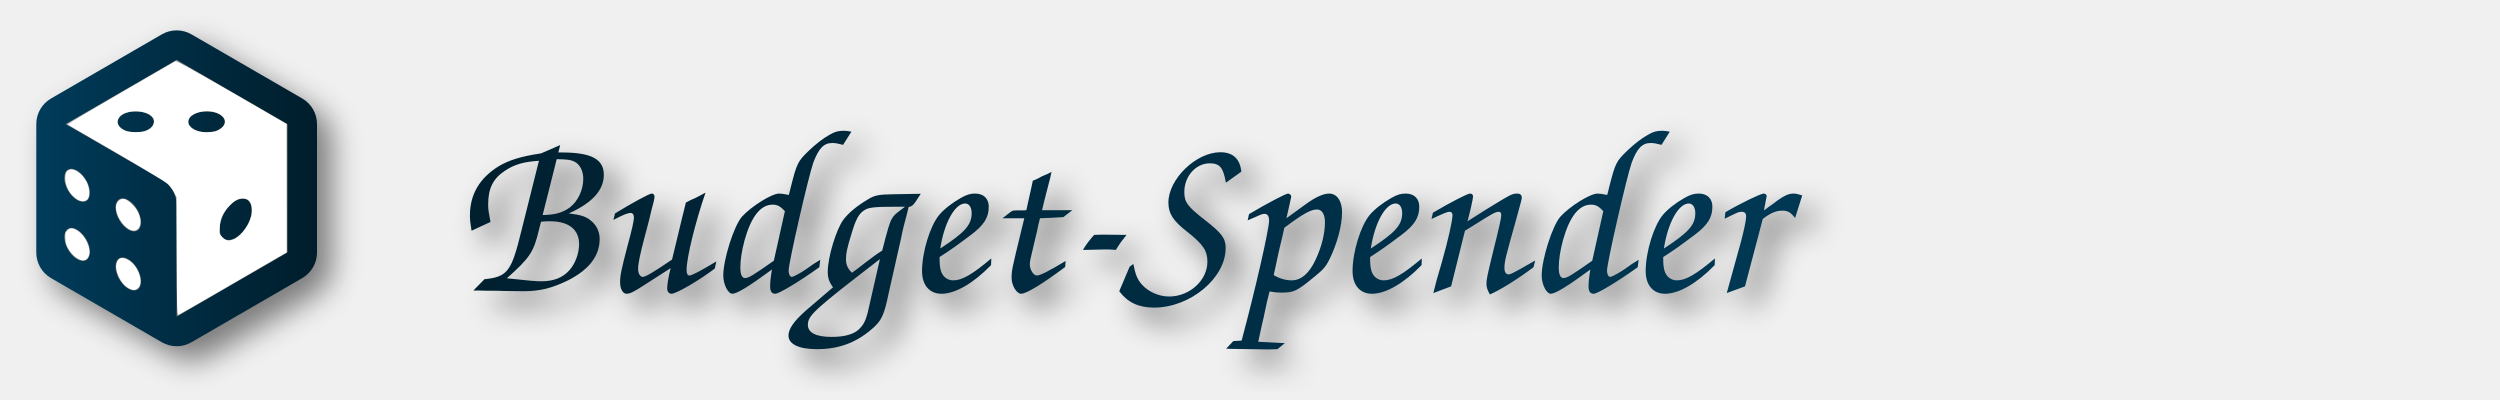
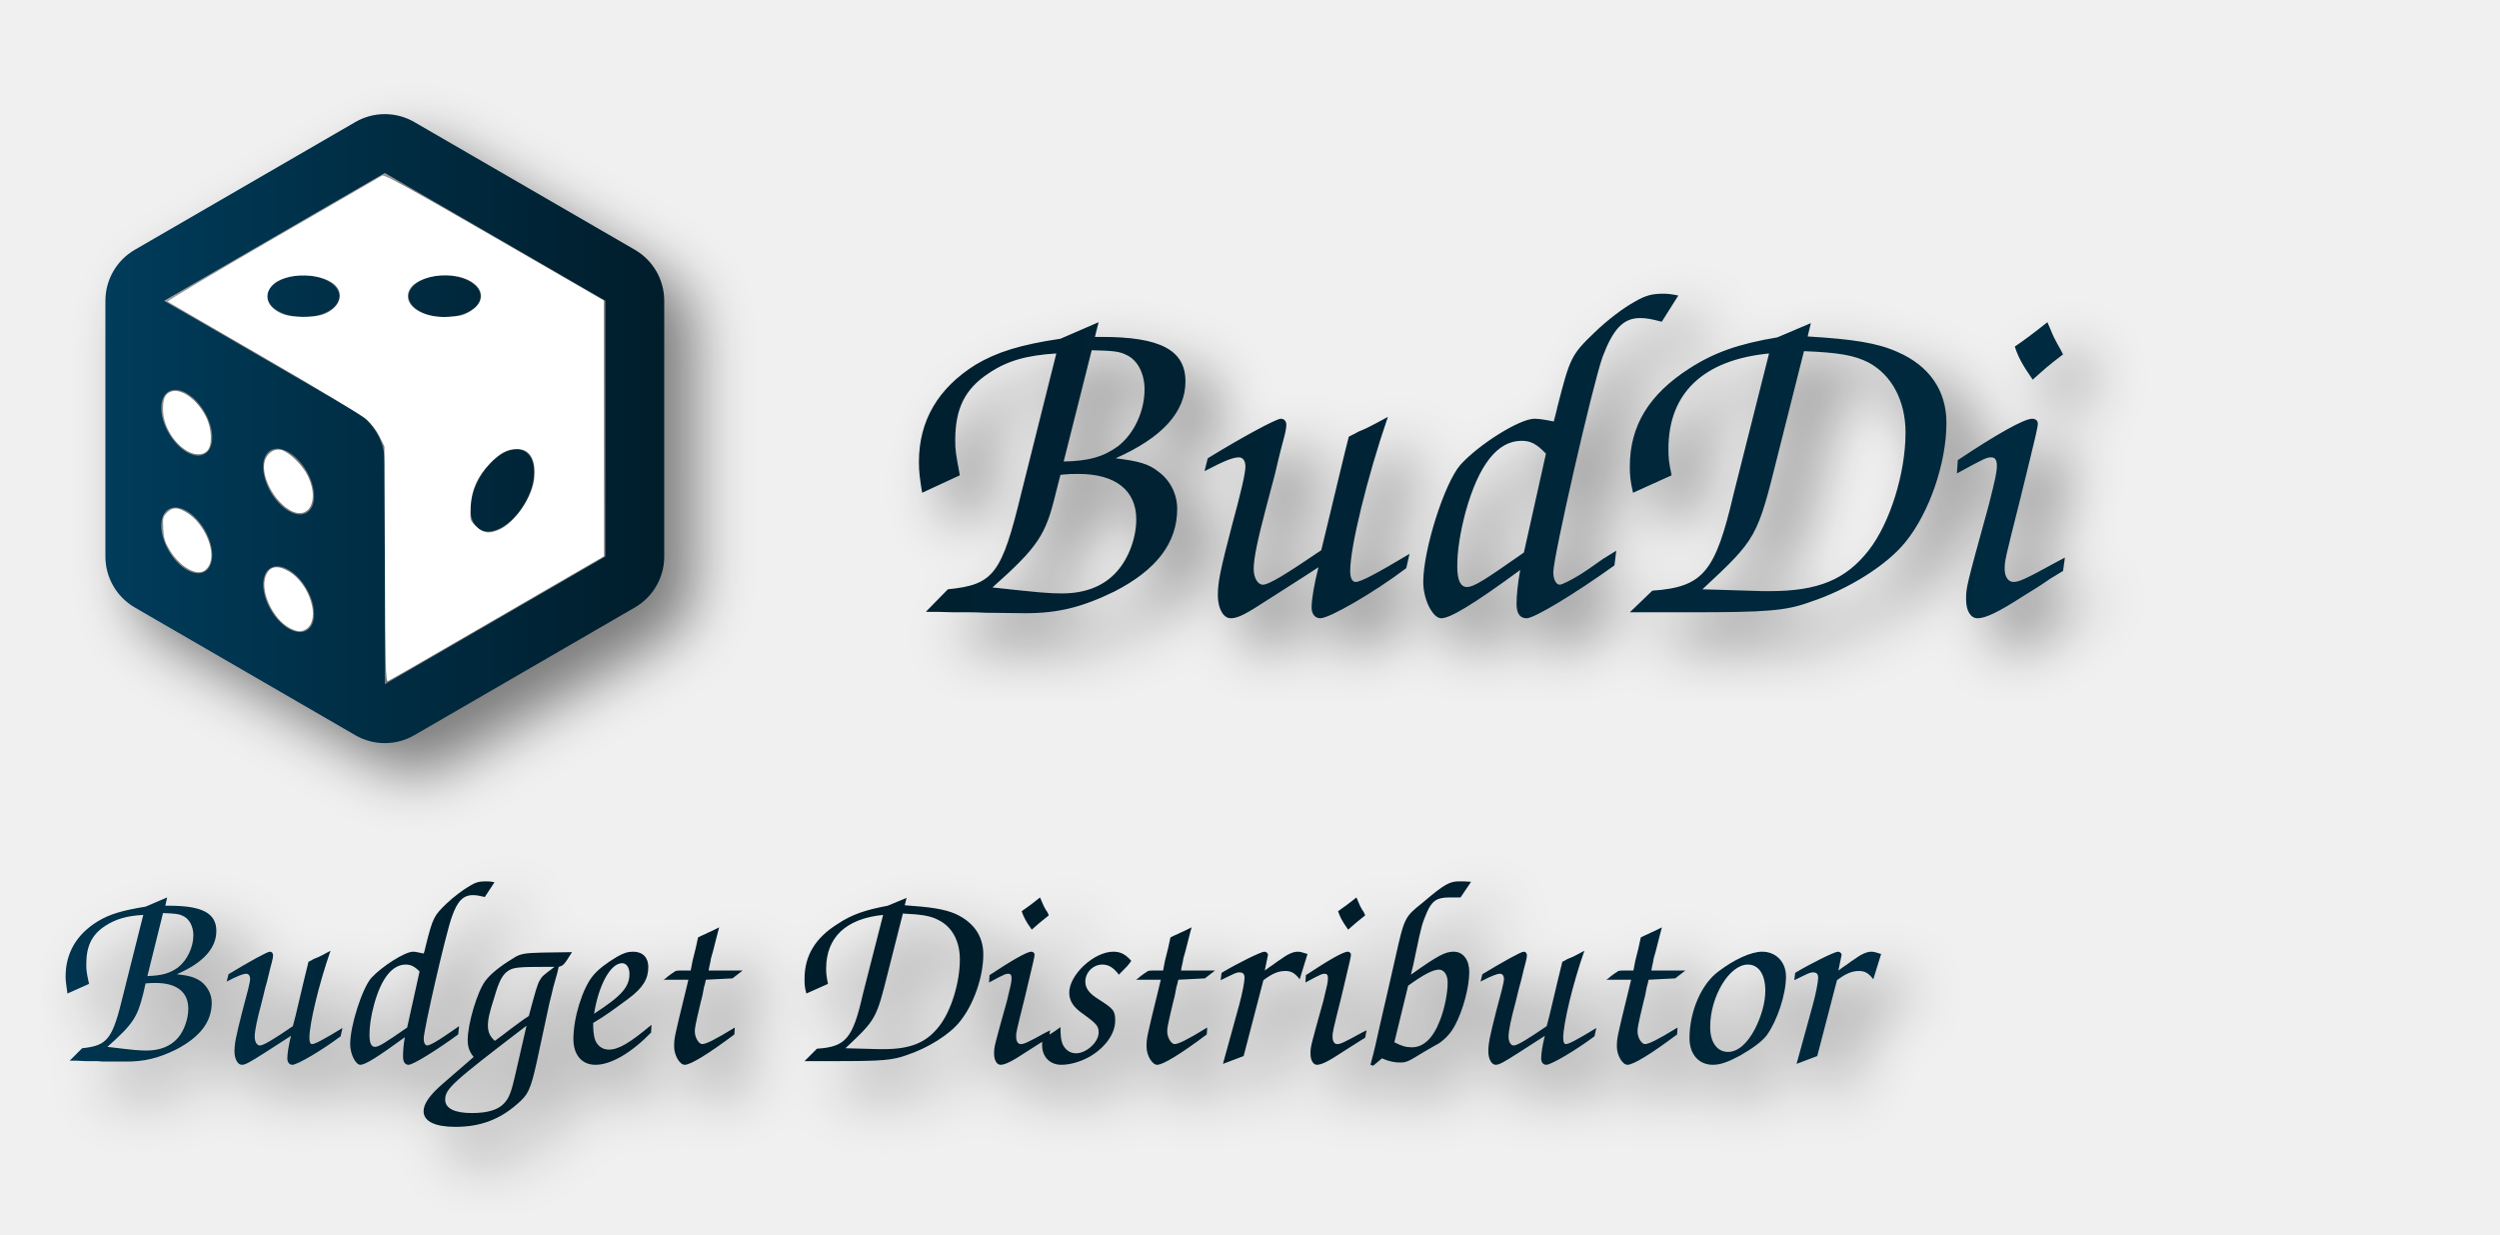
- <svg xmlns="http://www.w3.org/2000/svg" xmlns:xlink="http://www.w3.org/1999/xlink" viewBox="0 0 300 48" fill="currentColor" version="1.1" id="svg1" width="300" height="48">
+ <svg xmlns="http://www.w3.org/2000/svg" xmlns:xlink="http://www.w3.org/1999/xlink" viewBox="0 0 150.642 74.375" fill="currentColor" version="1.1" id="svg1" width="150.642" height="74.375">
  <defs id="defs1">
+     <linearGradient id="linearGradient17">
+       <stop style="stop-color:#003c5b;stop-opacity:1;" offset="0" id="stop18" />
+       <stop style="stop-color:#001d2b;stop-opacity:1;" offset="0.206" id="stop16" />
+       <stop style="stop-color:#001d2b;stop-opacity:1;" offset="0.536" id="stop19" />
+       <stop style="stop-color:#003c5b;stop-opacity:1;" offset="1" id="stop17" />
+     </linearGradient>
    <linearGradient id="linearGradient11">
      <stop style="stop-color:#001d2b;stop-opacity:1;" offset="0" id="stop11" />
      <stop style="stop-color:#003c5b;stop-opacity:1;" offset="1" id="stop12" />
    </linearGradient>
    <linearGradient id="linearGradient1">
      <stop style="stop-color:#003c5b;stop-opacity:1;" offset="0" id="stop1" />
      <stop style="stop-color:#001d2b;stop-opacity:1;" offset="1" id="stop2" />
    </linearGradient>
    <linearGradient xlink:href="#linearGradient1" id="linearGradient2" x1="2.5" y1="12" x2="21.5" y2="12" gradientUnits="userSpaceOnUse" />
-     <filter style="color-interpolation-filters:sRGB" id="filter11" x="-0.126" y="-0.141" width="1.305" height="1.341">
+     <filter style="color-interpolation-filters:sRGB" id="filter11" x="-0.126" y="-0.181" width="1.305" height="1.439">
      <feFlood result="flood" in="SourceGraphic" flood-opacity="0.498" flood-color="rgb(0,0,0)" id="feFlood10" />
      <feGaussianBlur result="blur" in="SourceGraphic" stdDeviation="1" id="feGaussianBlur10" />
      <feOffset result="offset" in="blur" dx="1" dy="1" id="feOffset10" />
      <feComposite result="comp1" operator="in" in="flood" in2="offset" id="feComposite10" />
      <feComposite result="comp2" operator="over" in="SourceGraphic" in2="comp1" id="feComposite11" />
    </filter>
    <linearGradient xlink:href="#linearGradient11" id="linearGradient12" x1="27.914" y1="12.253" x2="145.289" y2="12.253" gradientUnits="userSpaceOnUse" gradientTransform="translate(-13.14667,0.628765)" />
+     <filter style="color-interpolation-filters:sRGB" id="filter11-4" x="-0.058" y="-0.181" width="1.14" height="1.439">
+       <feFlood result="flood" in="SourceGraphic" flood-opacity="0.498" flood-color="rgb(0,0,0)" id="feFlood10-0" />
+       <feGaussianBlur result="blur" in="SourceGraphic" stdDeviation="1" id="feGaussianBlur10-3" />
+       <feOffset result="offset" in="blur" dx="1" dy="1" id="feOffset10-3" />
+       <feComposite result="comp1" operator="in" in="flood" in2="offset" id="feComposite10-4" />
+       <feComposite result="comp2" operator="over" in="SourceGraphic" in2="comp1" id="feComposite11-6" />
+     </filter>
+     <linearGradient xlink:href="#linearGradient17" id="linearGradient15-2" x1="21.254" y1="13.642" x2="111.529" y2="13.642" gradientUnits="userSpaceOnUse" />
+     <filter style="color-interpolation-filters:sRGB" id="filter11-4-7" x="-0.03" y="-0.252" width="1.073" height="1.61">
+       <feFlood result="flood" in="SourceGraphic" flood-opacity="0.498" flood-color="rgb(0,0,0)" id="feFlood10-0-7" />
+       <feGaussianBlur result="blur" in="SourceGraphic" stdDeviation="1" id="feGaussianBlur10-3-5" />
+       <feOffset result="offset" in="blur" dx="1" dy="1" id="feOffset10-3-1" />
+       <feComposite result="comp1" operator="in" in="flood" in2="offset" id="feComposite10-4-4" />
+       <feComposite result="comp2" operator="over" in="SourceGraphic" in2="comp1" id="feComposite11-6-6" />
+     </filter>
+     <filter style="color-interpolation-filters:sRGB" id="filter11-4-7-2" x="-0.03" y="-0.252" width="1.073" height="1.61">
+       <feFlood result="flood" in="SourceGraphic" flood-opacity="0.498" flood-color="rgb(0,0,0)" id="feFlood10-0-7-9" />
+       <feGaussianBlur result="blur" in="SourceGraphic" stdDeviation="1" id="feGaussianBlur10-3-5-9" />
+       <feOffset result="offset" in="blur" dx="1" dy="1" id="feOffset10-3-1-1" />
+       <feComposite result="comp1" operator="in" in="flood" in2="offset" id="feComposite10-4-4-2" />
+       <feComposite result="comp2" operator="over" in="SourceGraphic" in2="comp1" id="feComposite11-6-6-6" />
+     </filter>
+     <filter style="color-interpolation-filters:sRGB" id="filter11-4-7-3" x="-0.03" y="-0.252" width="1.073" height="1.61">
+       <feFlood result="flood" in="SourceGraphic" flood-opacity="0.498" flood-color="rgb(0,0,0)" id="feFlood10-0-7-99" />
+       <feGaussianBlur result="blur" in="SourceGraphic" stdDeviation="1" id="feGaussianBlur10-3-5-4" />
+       <feOffset result="offset" in="blur" dx="1" dy="1" id="feOffset10-3-1-18" />
+       <feComposite result="comp1" operator="in" in="flood" in2="offset" id="feComposite10-4-4-0" />
+       <feComposite result="comp2" operator="over" in="SourceGraphic" in2="comp1" id="feComposite11-6-6-0" />
+     </filter>
+     <filter style="color-interpolation-filters:sRGB" id="filter11-4-7-24" x="-0.03" y="-0.252" width="1.073" height="1.61">
+       <feFlood result="flood" in="SourceGraphic" flood-opacity="0.498" flood-color="rgb(0,0,0)" id="feFlood10-0-7-8" />
+       <feGaussianBlur result="blur" in="SourceGraphic" stdDeviation="1" id="feGaussianBlur10-3-5-7" />
+       <feOffset result="offset" in="blur" dx="1" dy="1" id="feOffset10-3-1-9" />
+       <feComposite result="comp1" operator="in" in="flood" in2="offset" id="feComposite10-4-4-4" />
+       <feComposite result="comp2" operator="over" in="SourceGraphic" in2="comp1" id="feComposite11-6-6-4" />
+     </filter>
  </defs>
-   <g id="g7" style="filter:url(#filter11)" transform="matrix(1.772879,0,0,1.772879,-0.07728797,1.32041)">
+   <g id="g7" style="filter:url(#filter11)" transform="matrix(1.772879,0,0,1.772879,1.922712,4.552888)">
    <path d="m 10.998,1.58 c 0.62,-0.359 1.384,-0.359 2.004,0 l 7.5,4.342 C 21.12,6.28 21.5,6.939 21.5,7.653 v 8.694 c 0,0.714 -0.38,1.373 -0.998,1.731 l -7.5,4.342 c -0.62,0.359 -1.384,0.359 -2.004,0 L 3.498,18.078 C 2.88,17.72 2.5,17.061 2.5,16.347 V 7.653 C 2.5,6.939 2.88,6.28 3.498,5.922 Z M 4.5,7.653 v 0.005 l 6.502,3.764 C 11.62,11.78 12,12.44 12,13.153 v 7.536 l 7.5,-4.342 V 7.653 L 12,3.311 Z M 6.132,12.3 c -2e-5,-0.552 -0.388,-1.224 -0.866,-1.5 -0.478,-0.276 -0.866,-0.052 -0.866,0.5 2e-5,0.552 0.388,1.224 0.866,1.5 0.478,0.276 0.866,0.052 0.866,-0.5 z m 2.597,6.498 c 0.478,0.276 0.866,0.052 0.866,-0.5 -2e-5,-0.552 -0.388,-1.224 -0.866,-1.5 -0.478,-0.276 -0.866,-0.052 -0.866,0.5 2e-5,0.552 0.388,1.224 0.866,1.5 z M 5.266,16.799 c 0.478,0.276 0.866,0.052 0.866,-0.5 -2e-5,-0.552 -0.388,-1.224 -0.866,-1.5 -0.478,-0.276 -0.866,-0.052 -0.866,0.5 2e-5,0.552 0.388,1.224 0.866,1.5 z m 3.462,-2 c 0.478,0.276 0.866,0.052 0.866,-0.5 -2e-5,-0.552 -0.388,-1.224 -0.866,-1.5 -0.478,-0.276 -0.866,-0.052 -0.866,0.5 2e-5,0.552 0.388,1.224 0.866,1.5 z M 14.898,8 c 0.478,-0.276 0.478,-0.724 0,-1 -0.478,-0.276 -1.254,-0.276 -1.732,0 -0.478,0.276 -0.478,0.724 0,1 0.478,0.276 1.254,0.276 1.732,0 z M 10.098,7 c 0.478,0.276 0.478,0.724 0,1 -0.478,0.276 -1.254,0.276 -1.732,0 -0.478,-0.276 -0.478,-0.724 0,-1 0.478,-0.276 1.254,-0.276 1.732,0 z m 5.897,8.349 c 0.598,-0.345 1.083,-1.185 1.083,-1.875 0,-0.69 -0.485,-0.97 -1.082,-0.625 -0.598,0.345 -1.082,1.185 -1.083,1.875 0,0.69 0.485,0.97 1.082,0.625 z" id="path1" style="fill:url(#linearGradient2)" />
    <path style="fill:#ffffff;stroke-width:0.118" d="M 12.002,16.611 11.985,12.605 11.819,12.267 C 11.724,12.074 11.535,11.825 11.377,11.685 11.224,11.551 9.652,10.604 7.882,9.582 6.112,8.559 4.645,7.704 4.621,7.682 4.597,7.66 6.204,6.701 8.193,5.551 c 1.988,-1.15 3.659,-2.117 3.713,-2.149 0.076,-0.046 0.894,0.402 3.82,2.093 l 3.723,2.151 0.003,4.346 0.003,4.346 -0.458,0.264 c -0.252,0.145 -1.886,1.093 -3.632,2.106 -1.746,1.013 -3.213,1.857 -3.26,1.875 -0.075,0.029 -0.088,-0.492 -0.102,-3.973 z m 3.901,-1.185 c 0.537,-0.253 1.117,-1.107 1.177,-1.734 0.062,-0.643 -0.145,-0.999 -0.581,-0.999 -0.34,0 -0.588,0.134 -0.941,0.507 -0.42,0.444 -0.612,0.88 -0.64,1.456 -0.022,0.456 -0.022,0.458 0.184,0.664 0.239,0.239 0.457,0.267 0.8,0.105 z M 9.847,8.136 C 10.361,7.982 10.616,7.542 10.383,7.21 10.013,6.682 8.576,6.645 8.148,7.154 7.85,7.509 8.033,7.929 8.569,8.12 8.853,8.222 9.533,8.23 9.847,8.136 Z m 4.782,0.008 c 0.123,-0.034 0.315,-0.143 0.428,-0.242 0.27,-0.237 0.286,-0.54 0.042,-0.774 -0.64,-0.613 -2.317,-0.345 -2.317,0.37 0,0.392 0.539,0.707 1.21,0.708 0.227,1.362e-4 0.514,-0.028 0.636,-0.062 z" id="path3" />
    <path style="fill:#ffffff;stroke-width:0.118" d="m 8.639,14.684 c -0.505,-0.383 -0.849,-1.139 -0.722,-1.584 0.076,-0.265 0.314,-0.43 0.546,-0.379 0.272,0.06 0.746,0.518 0.923,0.891 0.436,0.922 -0.041,1.607 -0.747,1.072 z" id="path4" />
    <path style="fill:#ffffff;stroke-width:0.118" d="M 5.183,12.699 C 4.749,12.385 4.461,11.847 4.459,11.347 c -0.002,-0.365 0.069,-0.527 0.263,-0.601 0.346,-0.132 0.887,0.249 1.192,0.839 0.205,0.397 0.232,0.966 0.055,1.162 -0.167,0.185 -0.492,0.165 -0.786,-0.047 z" id="path5" />
    <path style="fill:#ffffff;stroke-width:0.118" d="M 5.194,16.694 C 5.023,16.576 4.832,16.368 4.702,16.155 4.525,15.866 4.486,15.742 4.467,15.406 c -0.021,-0.369 -0.01,-0.415 0.129,-0.554 0.196,-0.196 0.366,-0.191 0.697,0.019 0.563,0.357 0.955,1.246 0.758,1.72 -0.145,0.35 -0.443,0.386 -0.857,0.103 z" id="path6" />
    <path style="fill:#ffffff;stroke-width:0.118" d="M 8.76,18.775 C 8.203,18.48 7.767,17.559 7.939,17.039 c 0.119,-0.361 0.392,-0.424 0.799,-0.186 0.708,0.415 1.08,1.616 0.604,1.95 -0.168,0.118 -0.32,0.111 -0.583,-0.028 z" id="path7" />
  </g>
-   <text xml:space="preserve" style="font-size:16px;fill:url(#linearGradient12);stroke-width:2;filter:url(#filter11)" x="25.007" y="15.552" id="text11" transform="matrix(1.772879,0,0,1.772879,9.922712,7.32041)">
-     <tspan id="tspan11" x="25.007" y="15.552" style="font-style:normal;font-variant:normal;font-weight:normal;font-stretch:normal;font-size:16px;font-family:'Comic Sans MS';-inkscape-font-specification:'Comic Sans MS';fill:url(#linearGradient12)">Budget-Spender</tspan>
+   <text xml:space="preserve" style="font-size:16px;fill:url(#linearGradient12);stroke-width:2;filter:url(#filter11)" x="25.007" y="15.552" id="text11" transform="matrix(1.772879,0,0,1.772879,8.924664,9.324648)">
+     <tspan id="tspan11" x="25.007" y="15.552" style="font-style:normal;font-variant:normal;font-weight:normal;font-stretch:normal;font-size:16px;font-family:'Comic Sans MS';-inkscape-font-specification:'Comic Sans MS';fill:url(#linearGradient12)">BudDi</tspan>
+   </text>
+   <text xml:space="preserve" style="font-size:9.025px;fill:url(#linearGradient15-2);stroke:none;stroke-width:2;stroke-opacity:1;filter:url(#filter11-4-7)" x="25.007" y="15.552" id="text11-8-3" transform="matrix(1.772879,0,0,1.772879,-41.57211,36.36935)">
+     <tspan id="tspan11-5-9" x="25.007" y="15.552" style="font-style:normal;font-variant:normal;font-weight:normal;font-stretch:normal;font-size:9.025px;font-family:'Comic Sans MS';-inkscape-font-specification:'Comic Sans MS';fill:url(#linearGradient15-2);fill-opacity:1;stroke:none;stroke-opacity:1">Budget Distributor</tspan>
  </text>
</svg>
